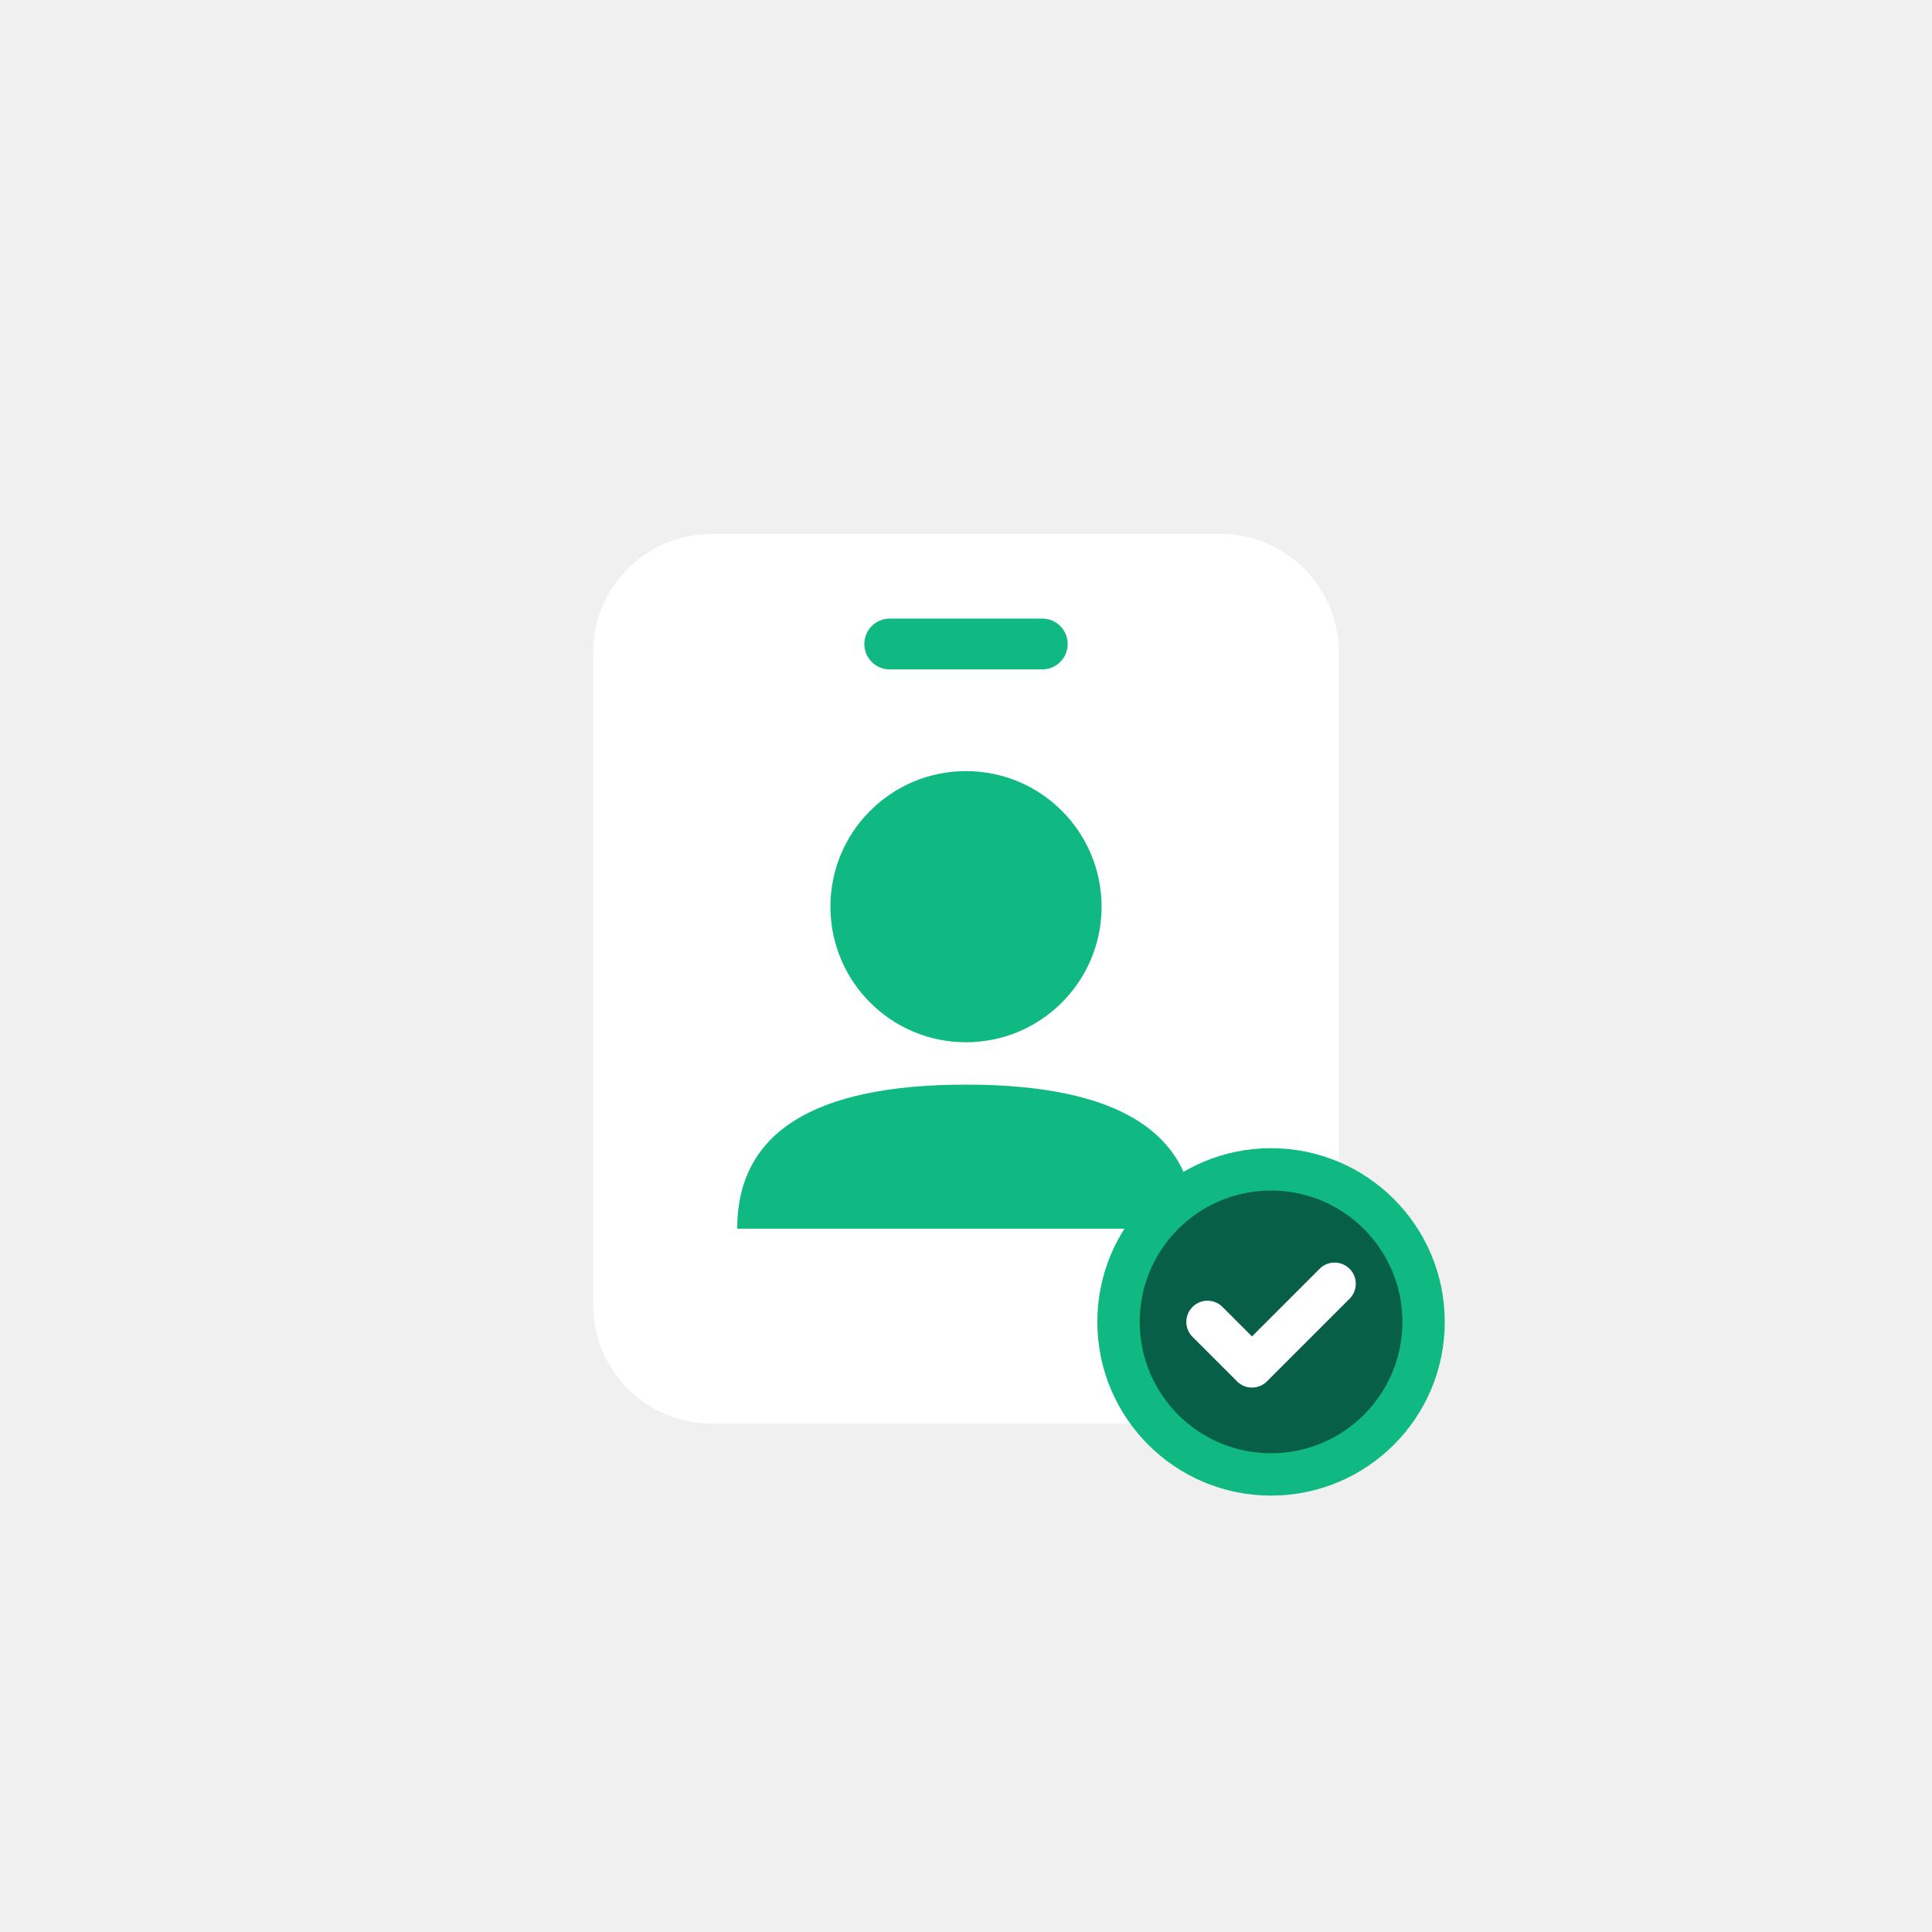
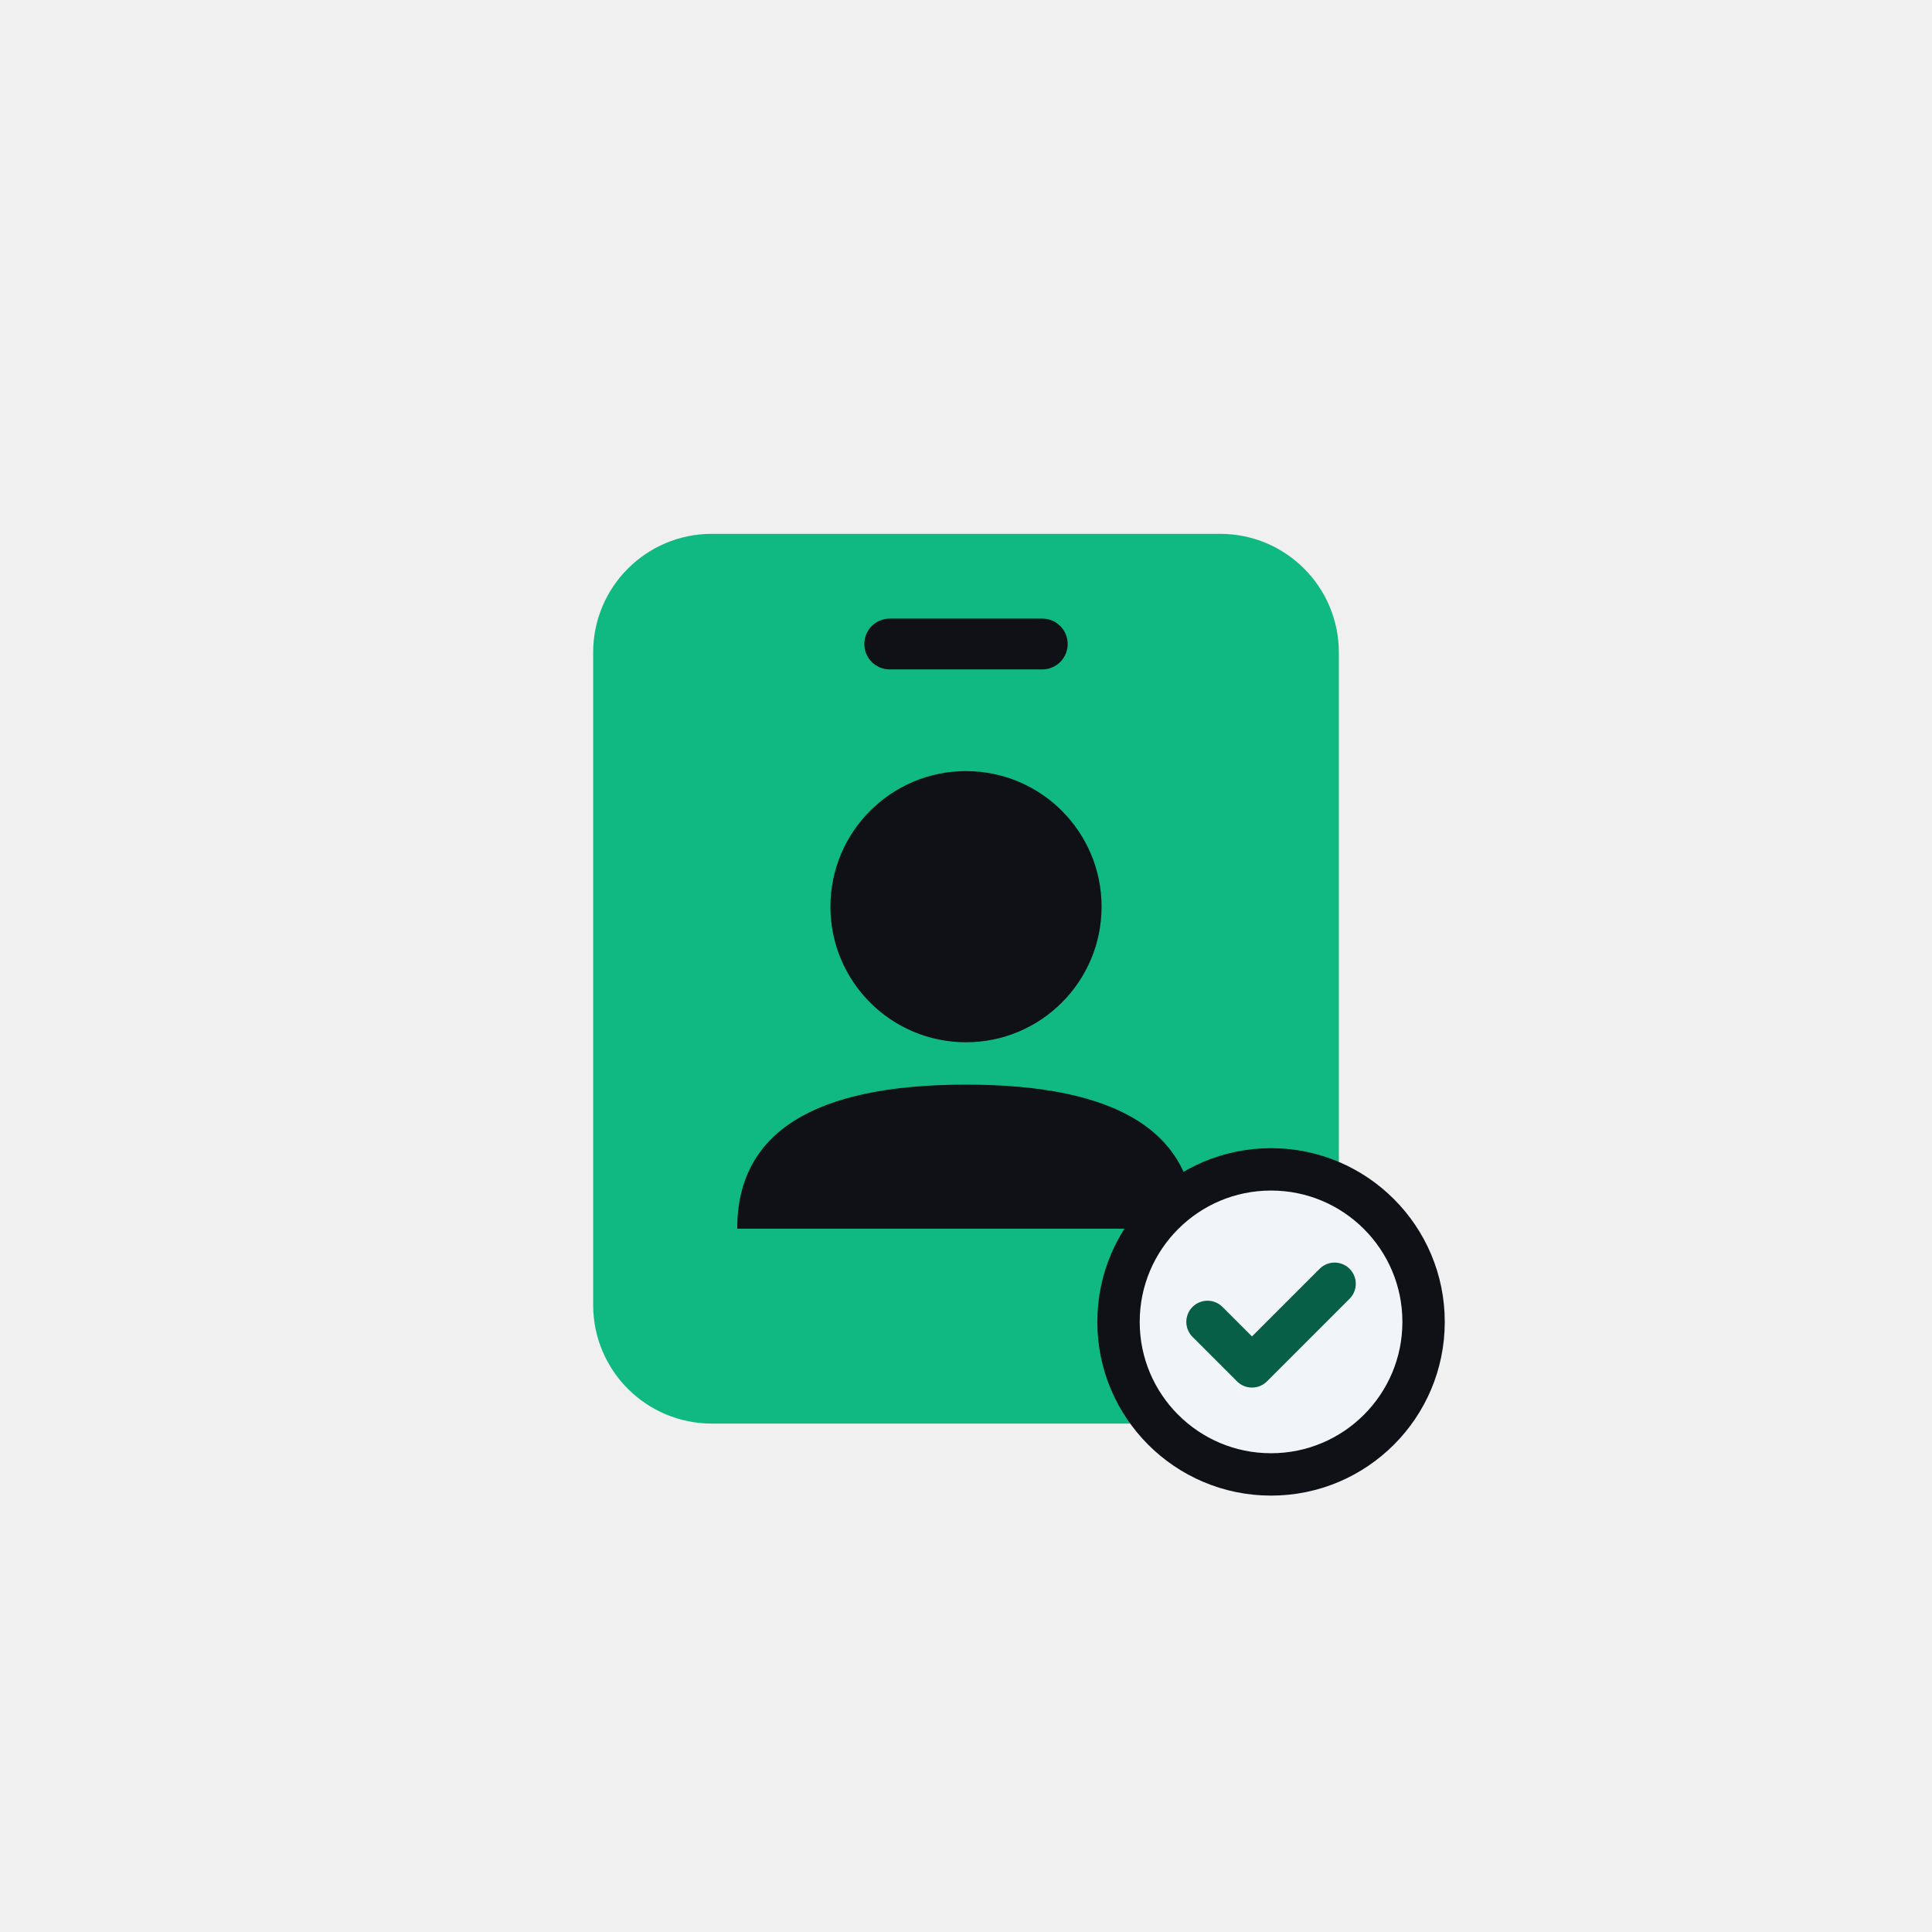
<svg xmlns="http://www.w3.org/2000/svg" width="456" height="456" viewBox="0 0 456 456">
-   <rect x="140" y="126" width="176" height="210" rx="28" fill="#FFFFFF" />
-   <rect x="204" y="146" width="48" height="12" rx="6" fill="#10B981" />
-   <circle cx="228" cy="214" r="32" fill="#10B981" />
-   <path d="M174 290Q174 256 228 256Q282 256 282 290Z" fill="#10B981" />
-   <circle cx="300" cy="312" r="36" fill="#065F46" stroke="#10B981" stroke-width="10" />
-   <path d="M285 312L295.5 322.5L315 303.0" fill="none" stroke="#FFFFFF" stroke-width="10" stroke-linecap="round" stroke-linejoin="round" />
+   <rect x="140" y="126" width="176" height="210" rx="28" fill="#10B981" />
+   <rect x="204" y="146" width="48" height="12" rx="6" fill="#0F1117" />
+   <circle cx="228" cy="214" r="32" fill="#0F1117" />
+   <path d="M174 290Q174 256 228 256Q282 256 282 290Z" fill="#0F1117" />
+   <circle cx="300" cy="312" r="36" fill="#F1F5F9" stroke="#0F1117" stroke-width="10" />
+   <path d="M285 312L295.5 322.5L315 303.0" fill="none" stroke="#065F46" stroke-width="10" stroke-linecap="round" stroke-linejoin="round" />
</svg>
